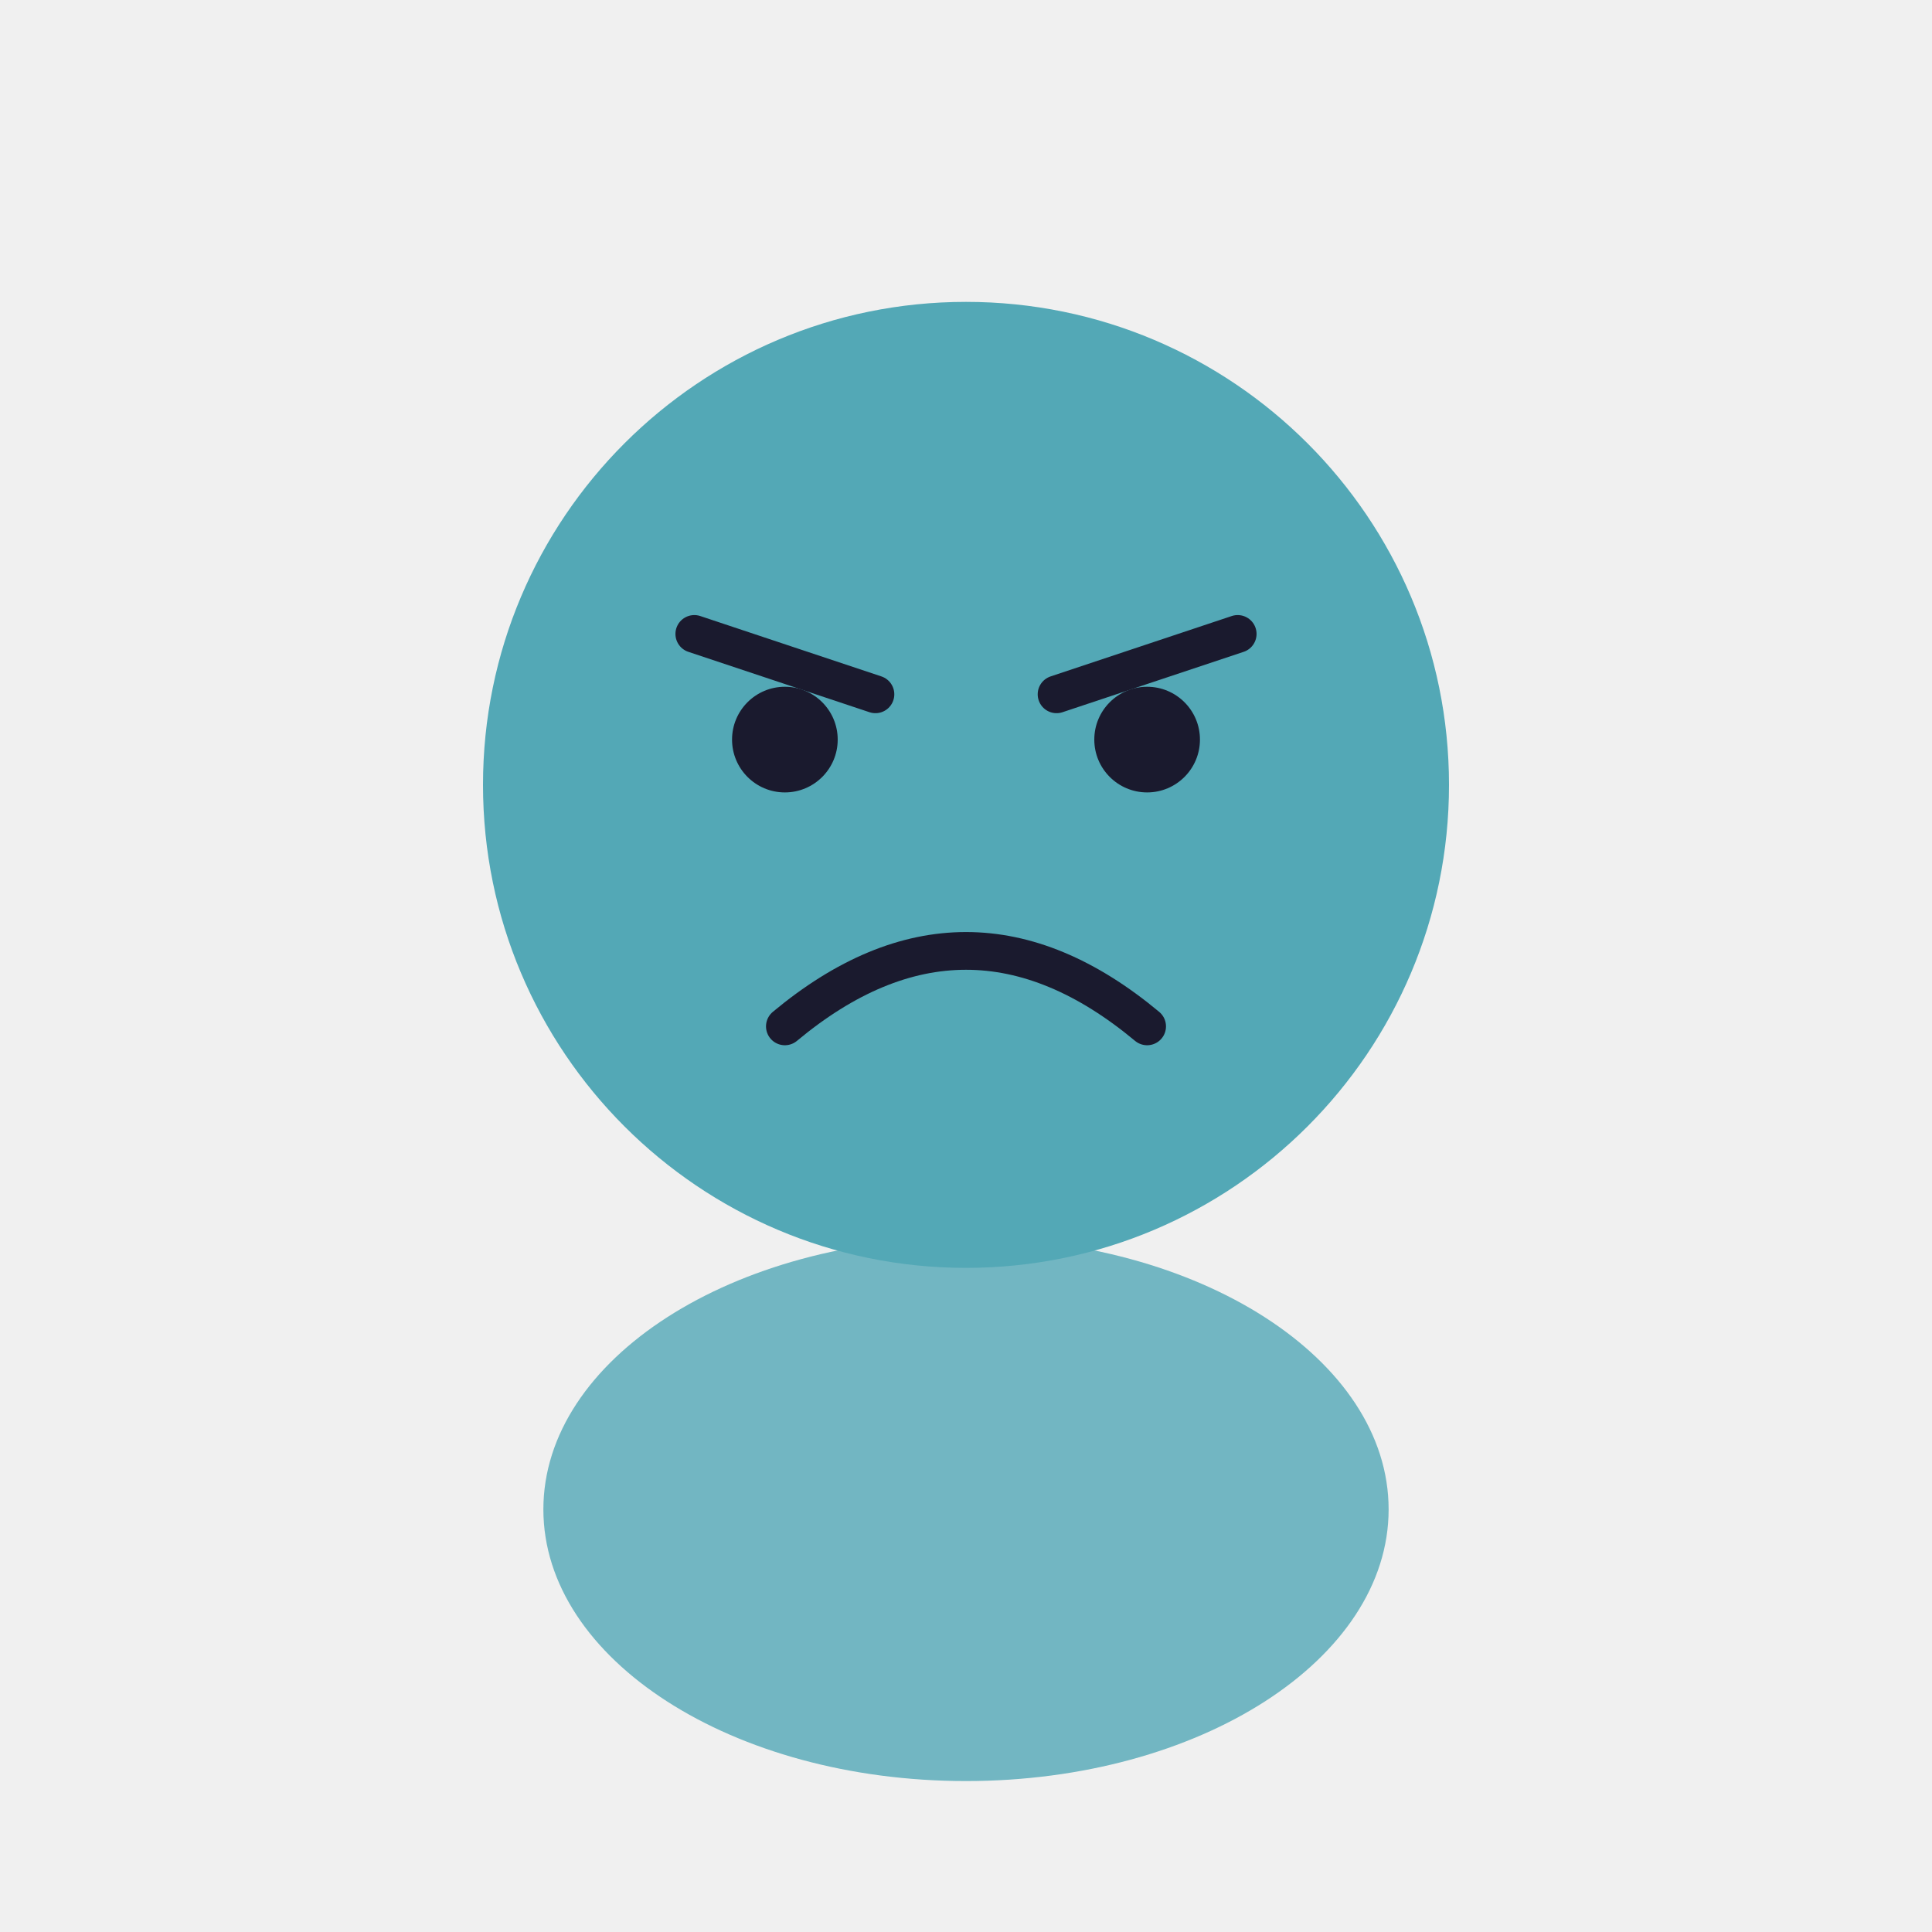
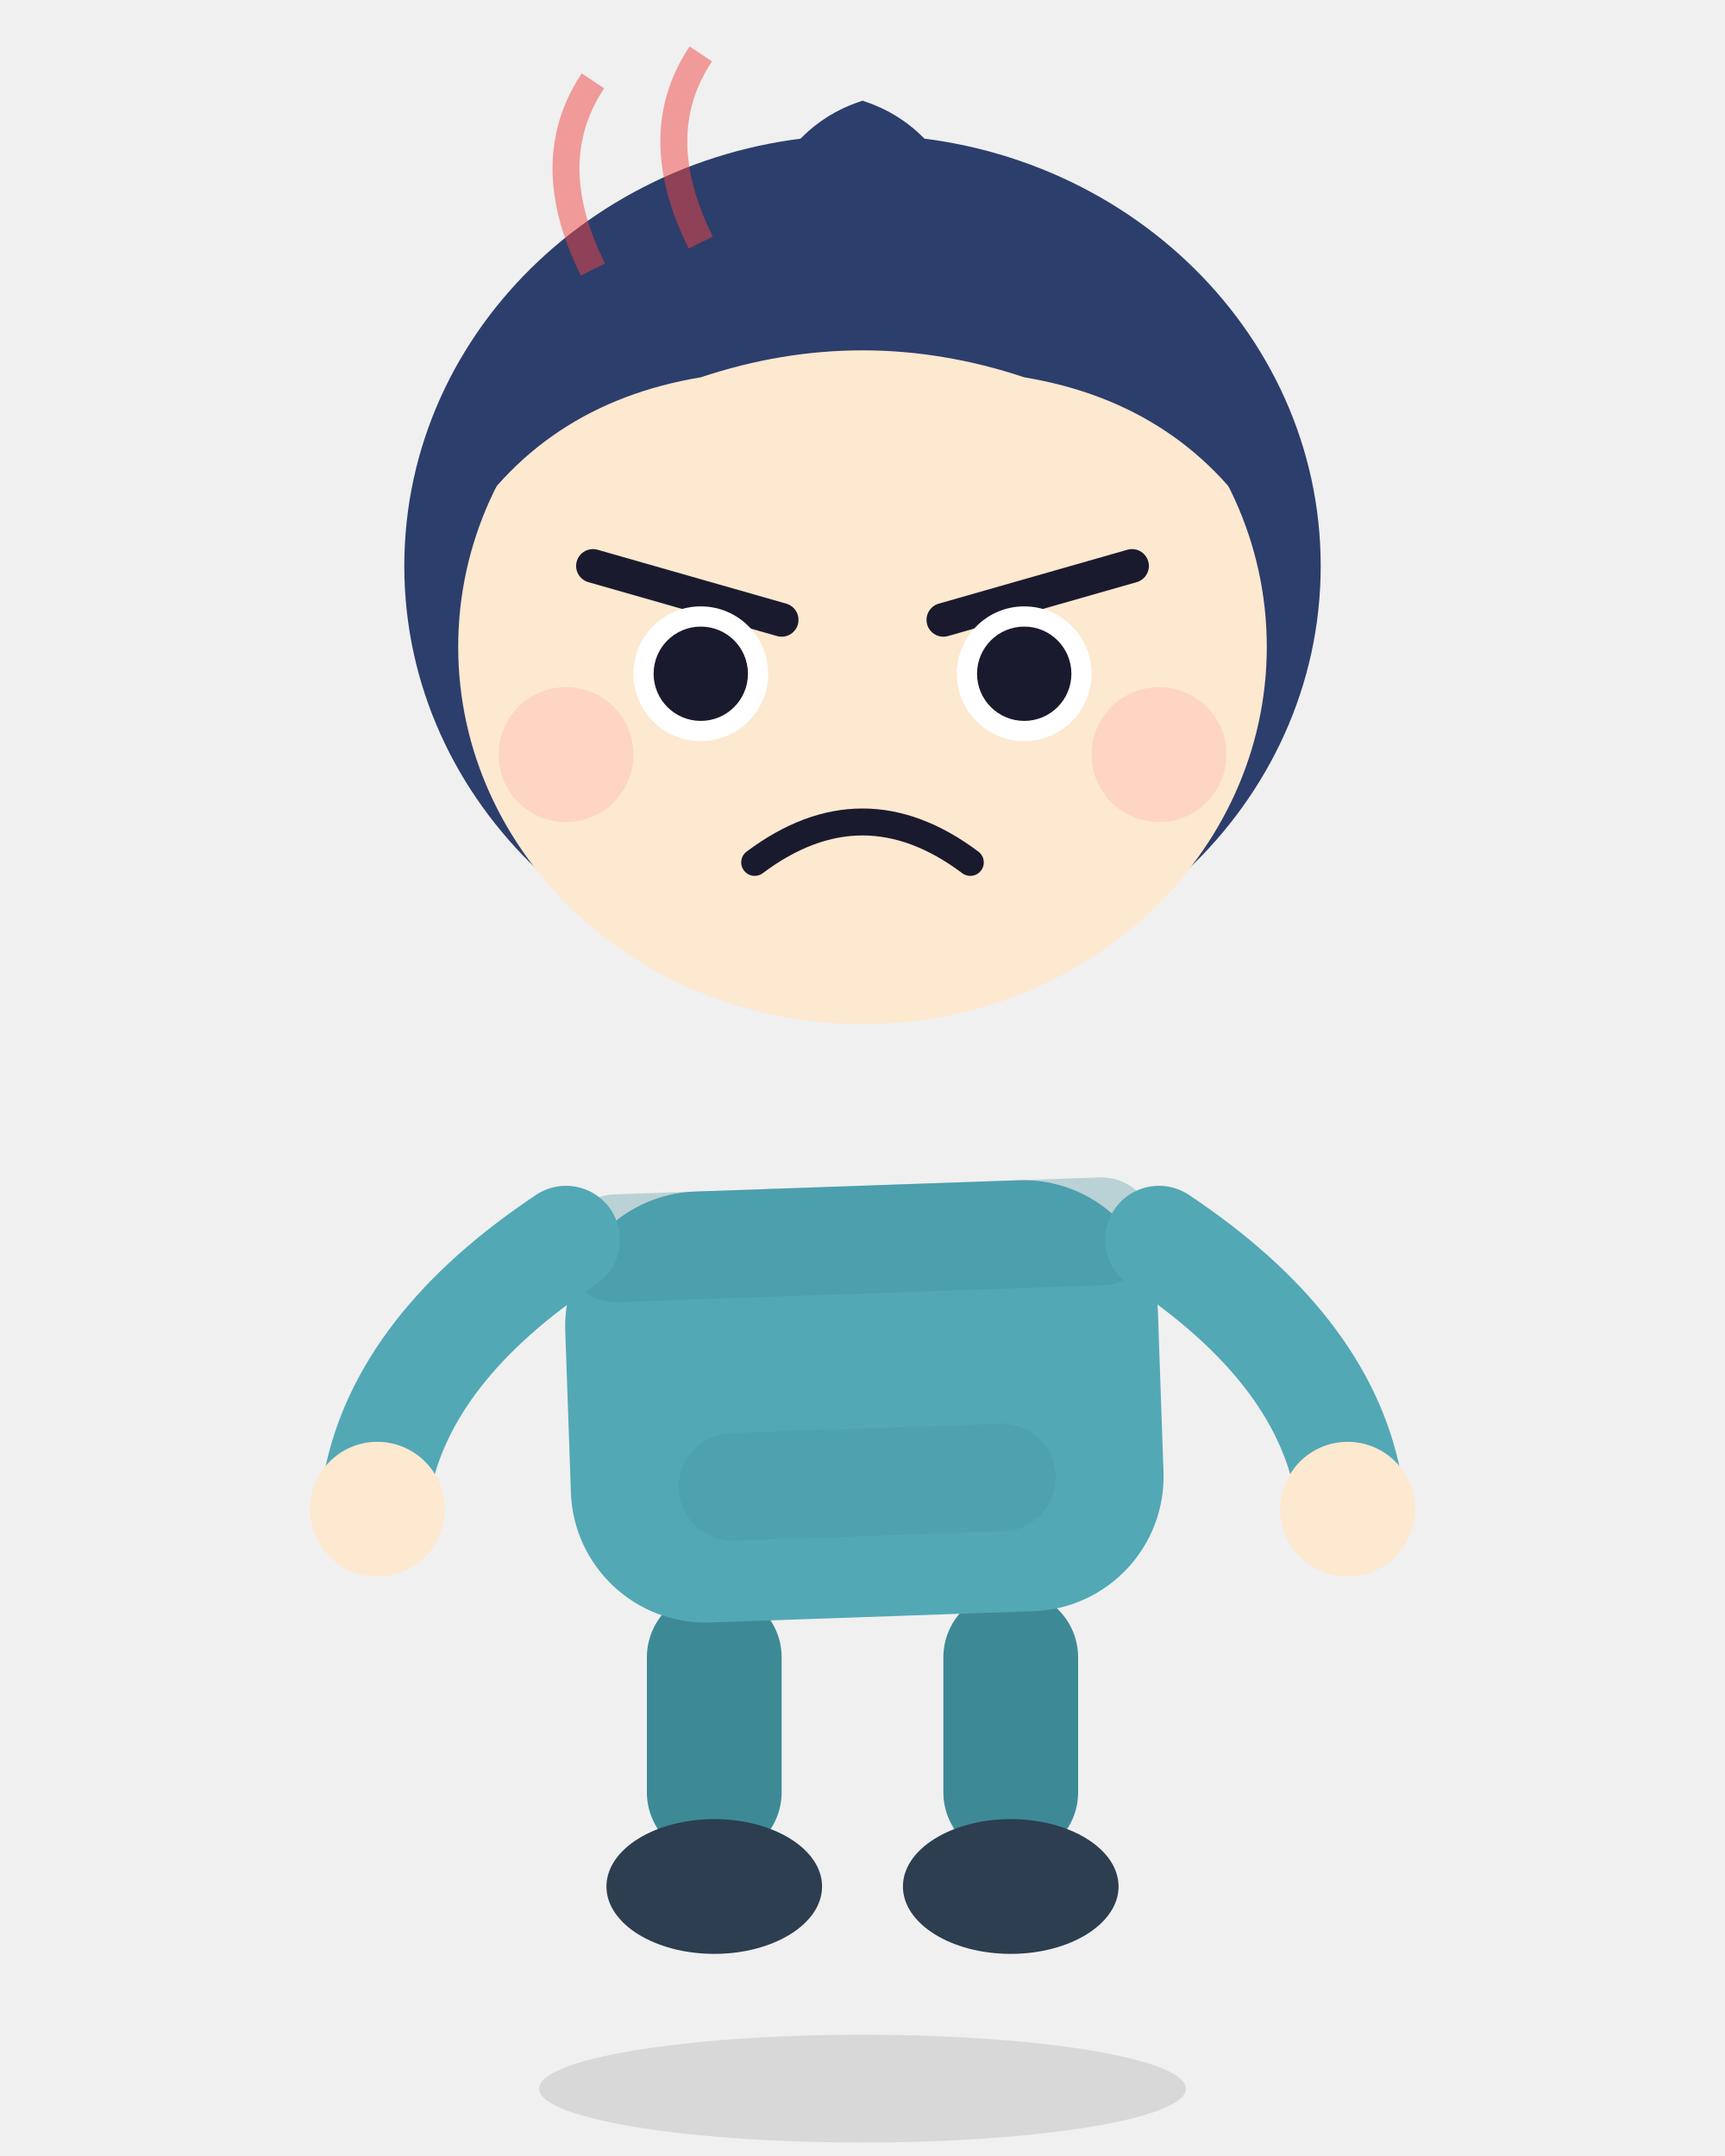
- <svg xmlns="http://www.w3.org/2000/svg" viewBox="0 0 128 128" width="128" height="128">
-   <rect width="128" height="128" fill="none" rx="8" />
-   <ellipse cx="64" cy="100" rx="28" ry="18" fill="#53a8b6" opacity="0.8" />
-   <circle cx="64" cy="52" r="32" fill="#53a8b6" />
-   <line x1="46" y1="42" x2="58" y2="46" stroke="#1a1a2e" stroke-width="2.5" stroke-linecap="round" />
-   <line x1="82" y1="42" x2="70" y2="46" stroke="#1a1a2e" stroke-width="2.5" stroke-linecap="round" />
-   <circle cx="52" cy="49" r="3.5" fill="#1a1a2e" />
-   <circle cx="76" cy="49" r="3.5" fill="#1a1a2e" />
-   <path d="M52 68 Q64 58 76 68" stroke="#1a1a2e" stroke-width="2.5" fill="none" stroke-linecap="round" />
+ <svg xmlns="http://www.w3.org/2000/svg" viewBox="0 0 128 160" width="128" height="160">
+   <g transform="translate(0,0)">
+     <ellipse cx="64" cy="155" rx="24" ry="4" fill="#000" opacity="0.1" />
+     <g>
+       <rect x="48" y="118" width="10" height="20" rx="5" fill="#3d8a96" />
+       <ellipse cx="53" cy="140" rx="8" ry="5" fill="#2c3e50" />
+       <rect x="70" y="118" width="10" height="20" rx="5" fill="#3d8a96" />
+       <ellipse cx="75" cy="140" rx="8" ry="5" fill="#2c3e50" />
+     </g>
+     <g transform="rotate(-2, 64, 100)">
+       <rect x="42" y="88" width="44" height="32" rx="10" fill="#53a8b6" />
+       <rect x="42" y="88" width="44" height="8" rx="4" fill="#3d8a96" opacity="0.3" />
+       <rect x="50" y="106" width="28" height="8" rx="4" fill="#3d8a96" opacity="0.2" />
+     </g>
+     <g>
+       <path d="M42 92 Q30 100 28 110" stroke="#53a8b6" stroke-width="8" fill="none" stroke-linecap="round" />
+       <circle cx="28" cy="112" r="5" fill="#fde8d0" />
+       <path d="M86 92 Q98 100 100 110" stroke="#53a8b6" stroke-width="8" fill="none" stroke-linecap="round" />
+       <circle cx="100" cy="112" r="5" fill="#fde8d0" />
+     </g>
+     <g transform="translate(0, 0)">
+       <ellipse cx="64" cy="42" rx="34" ry="32" fill="#2c3e6b" />
+       <ellipse cx="64" cy="48" rx="30" ry="28" fill="#fde8d0" />
+       <path d="M34 40 Q44 20 64 18 Q84 20 94 40 Q88 30 76 28 Q64 24 52 28 Q40 30 34 40Z" fill="#2c3e6b" />
+       <path d="M56 18 Q58 10 64 8 Q70 10 72 18" fill="#2c3e6b" stroke="#2c3e6b" stroke-width="1" />
+       <line x1="44" y1="42" x2="58" y2="46" stroke="#1a1a2e" stroke-width="2.5" stroke-linecap="round" />
+       <line x1="84" y1="42" x2="70" y2="46" stroke="#1a1a2e" stroke-width="2.5" stroke-linecap="round" />
+       <ellipse cx="52" cy="50" rx="5" ry="5" fill="#ffffff" />
+       <ellipse cx="76" cy="50" rx="5" ry="5" fill="#ffffff" />
+       <circle cx="52" cy="50" r="3.5" fill="#1a1a2e" />
+       <circle cx="76" cy="50" r="3.5" fill="#1a1a2e" />
+       <path d="M56 64 Q64 58 72 64" stroke="#1a1a2e" stroke-width="2" fill="none" stroke-linecap="round" />
+       <circle cx="42" cy="56" r="5" fill="#ff9999" opacity="0.25" />
+       <circle cx="86" cy="56" r="5" fill="#ff9999" opacity="0.25" />
+     </g>
+     <g opacity="0.5">
+       <path d="M44 20 Q40 12 44 6" stroke="#ef4444" stroke-width="2" fill="none" />
+       <path d="M52 18 Q48 10 52 4" stroke="#ef4444" stroke-width="2" fill="none" />
+     </g>
+   </g>
</svg>
